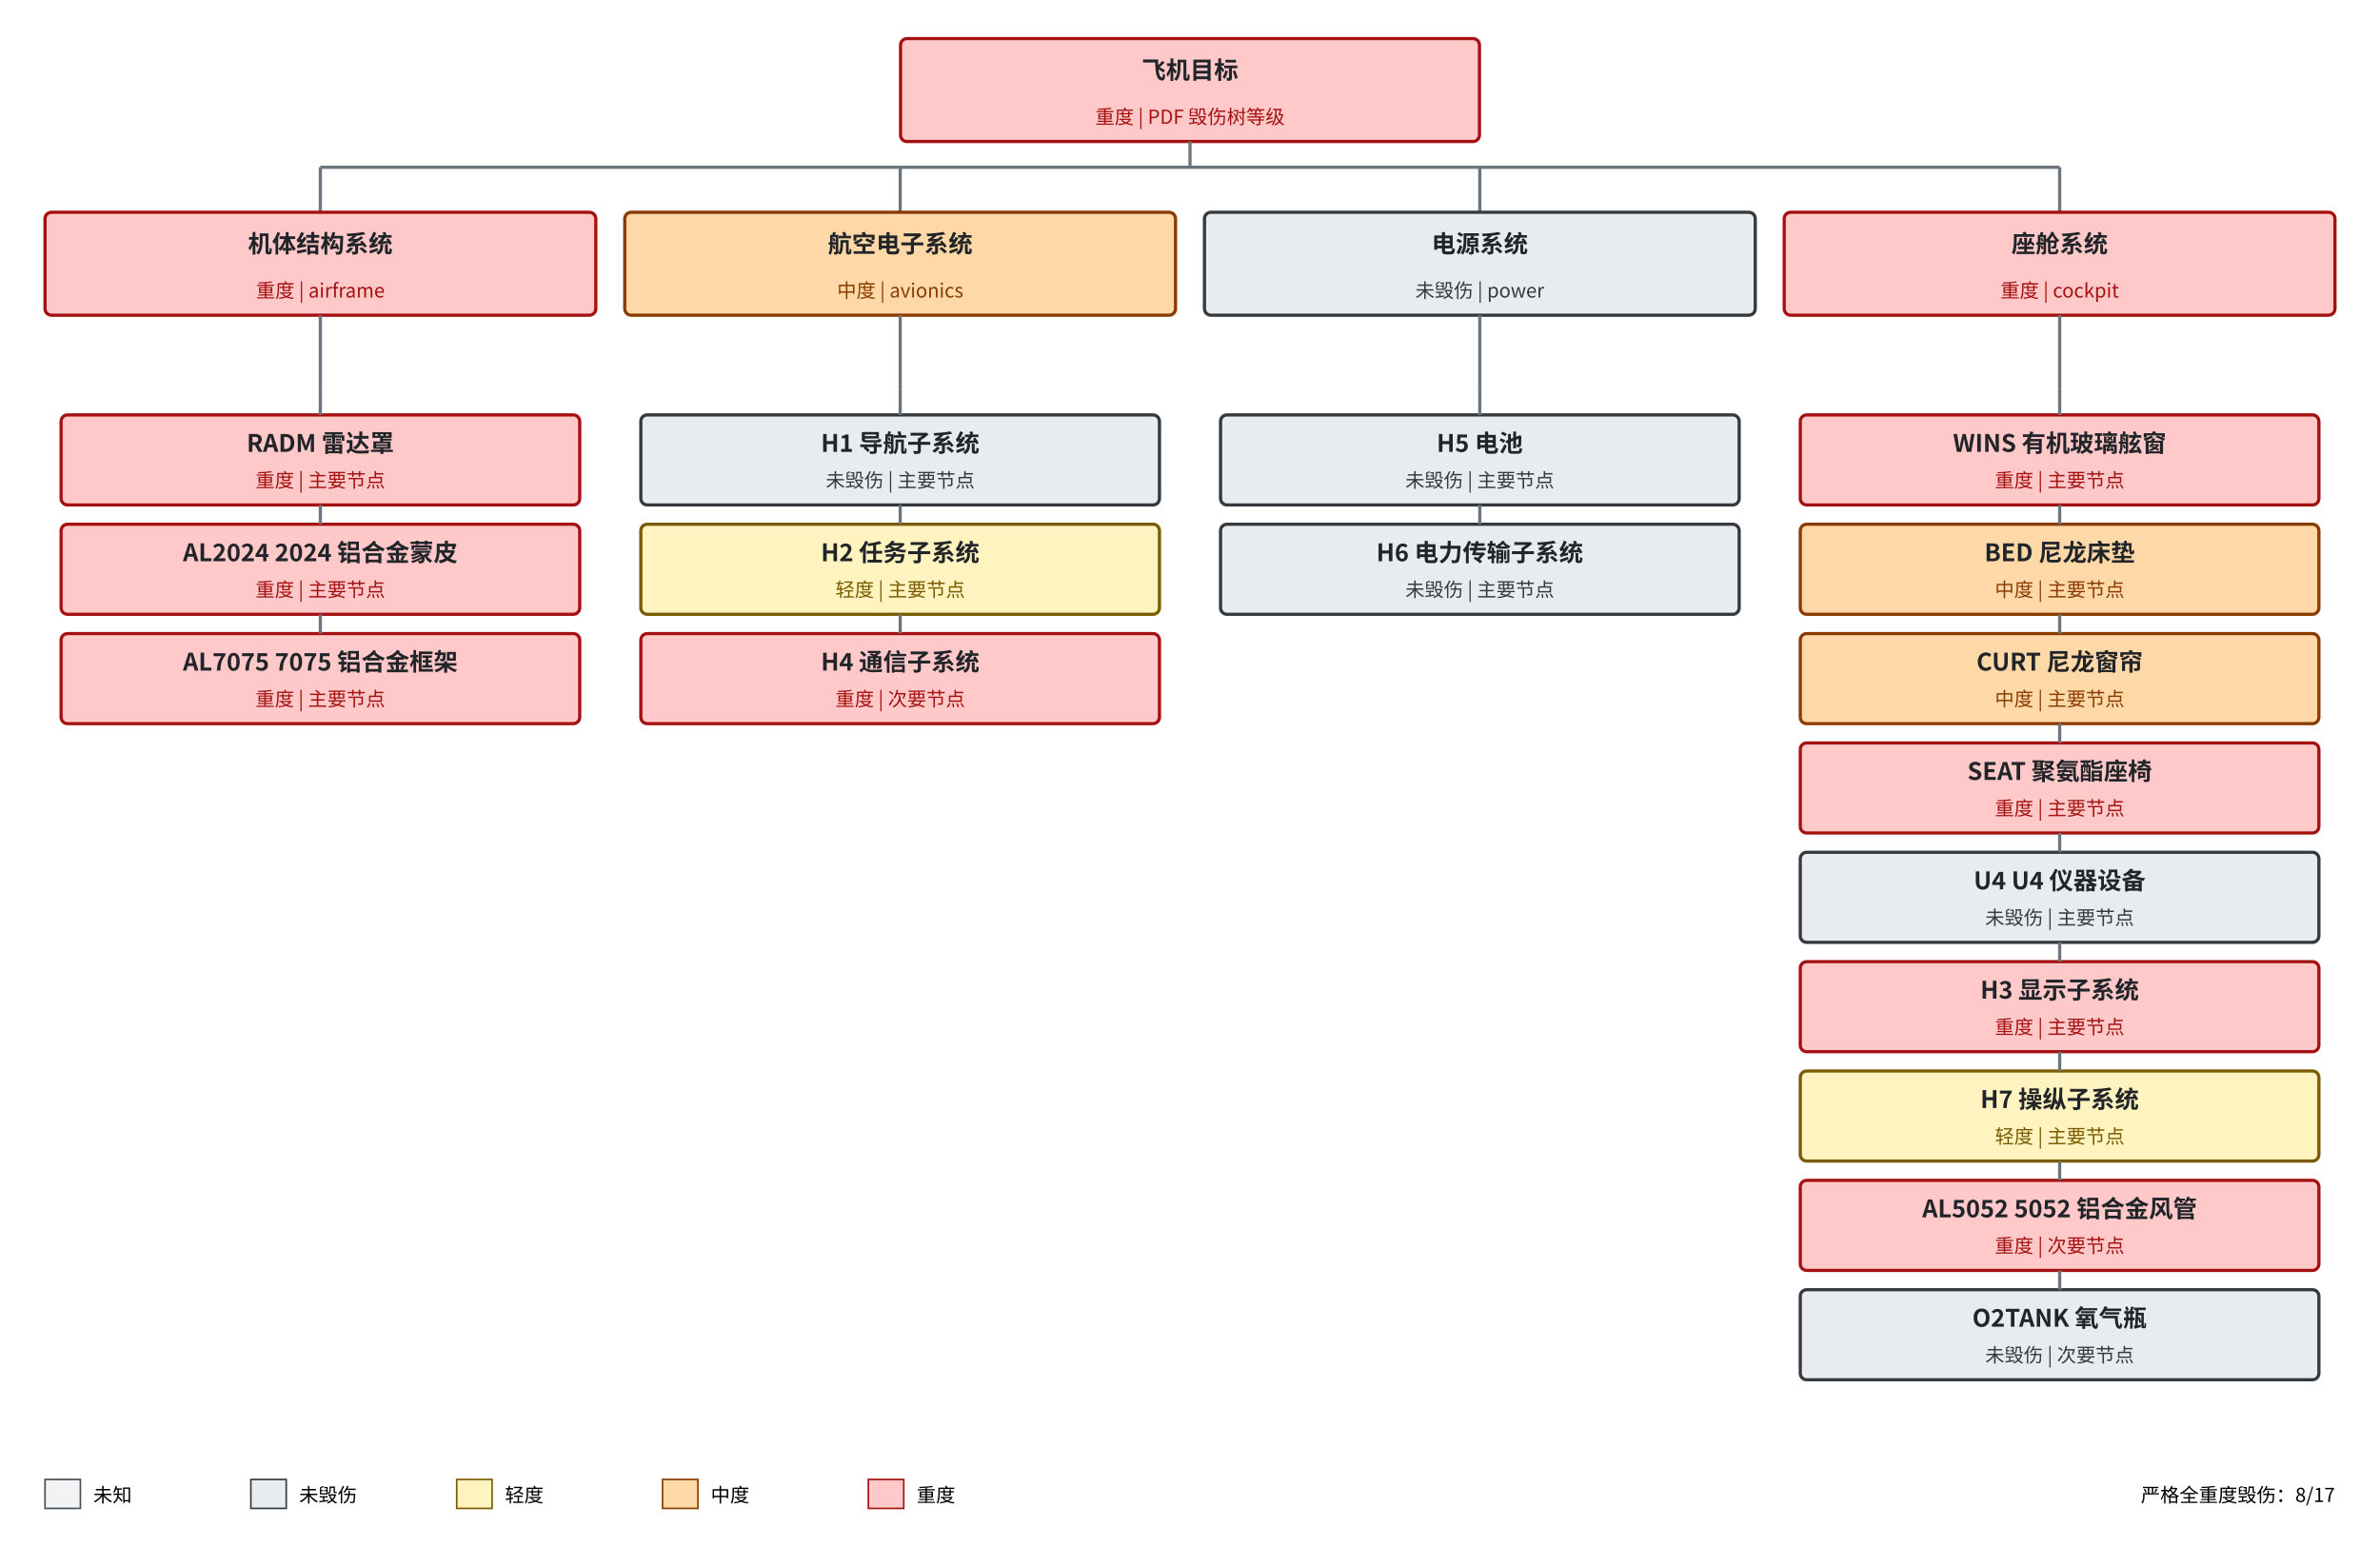
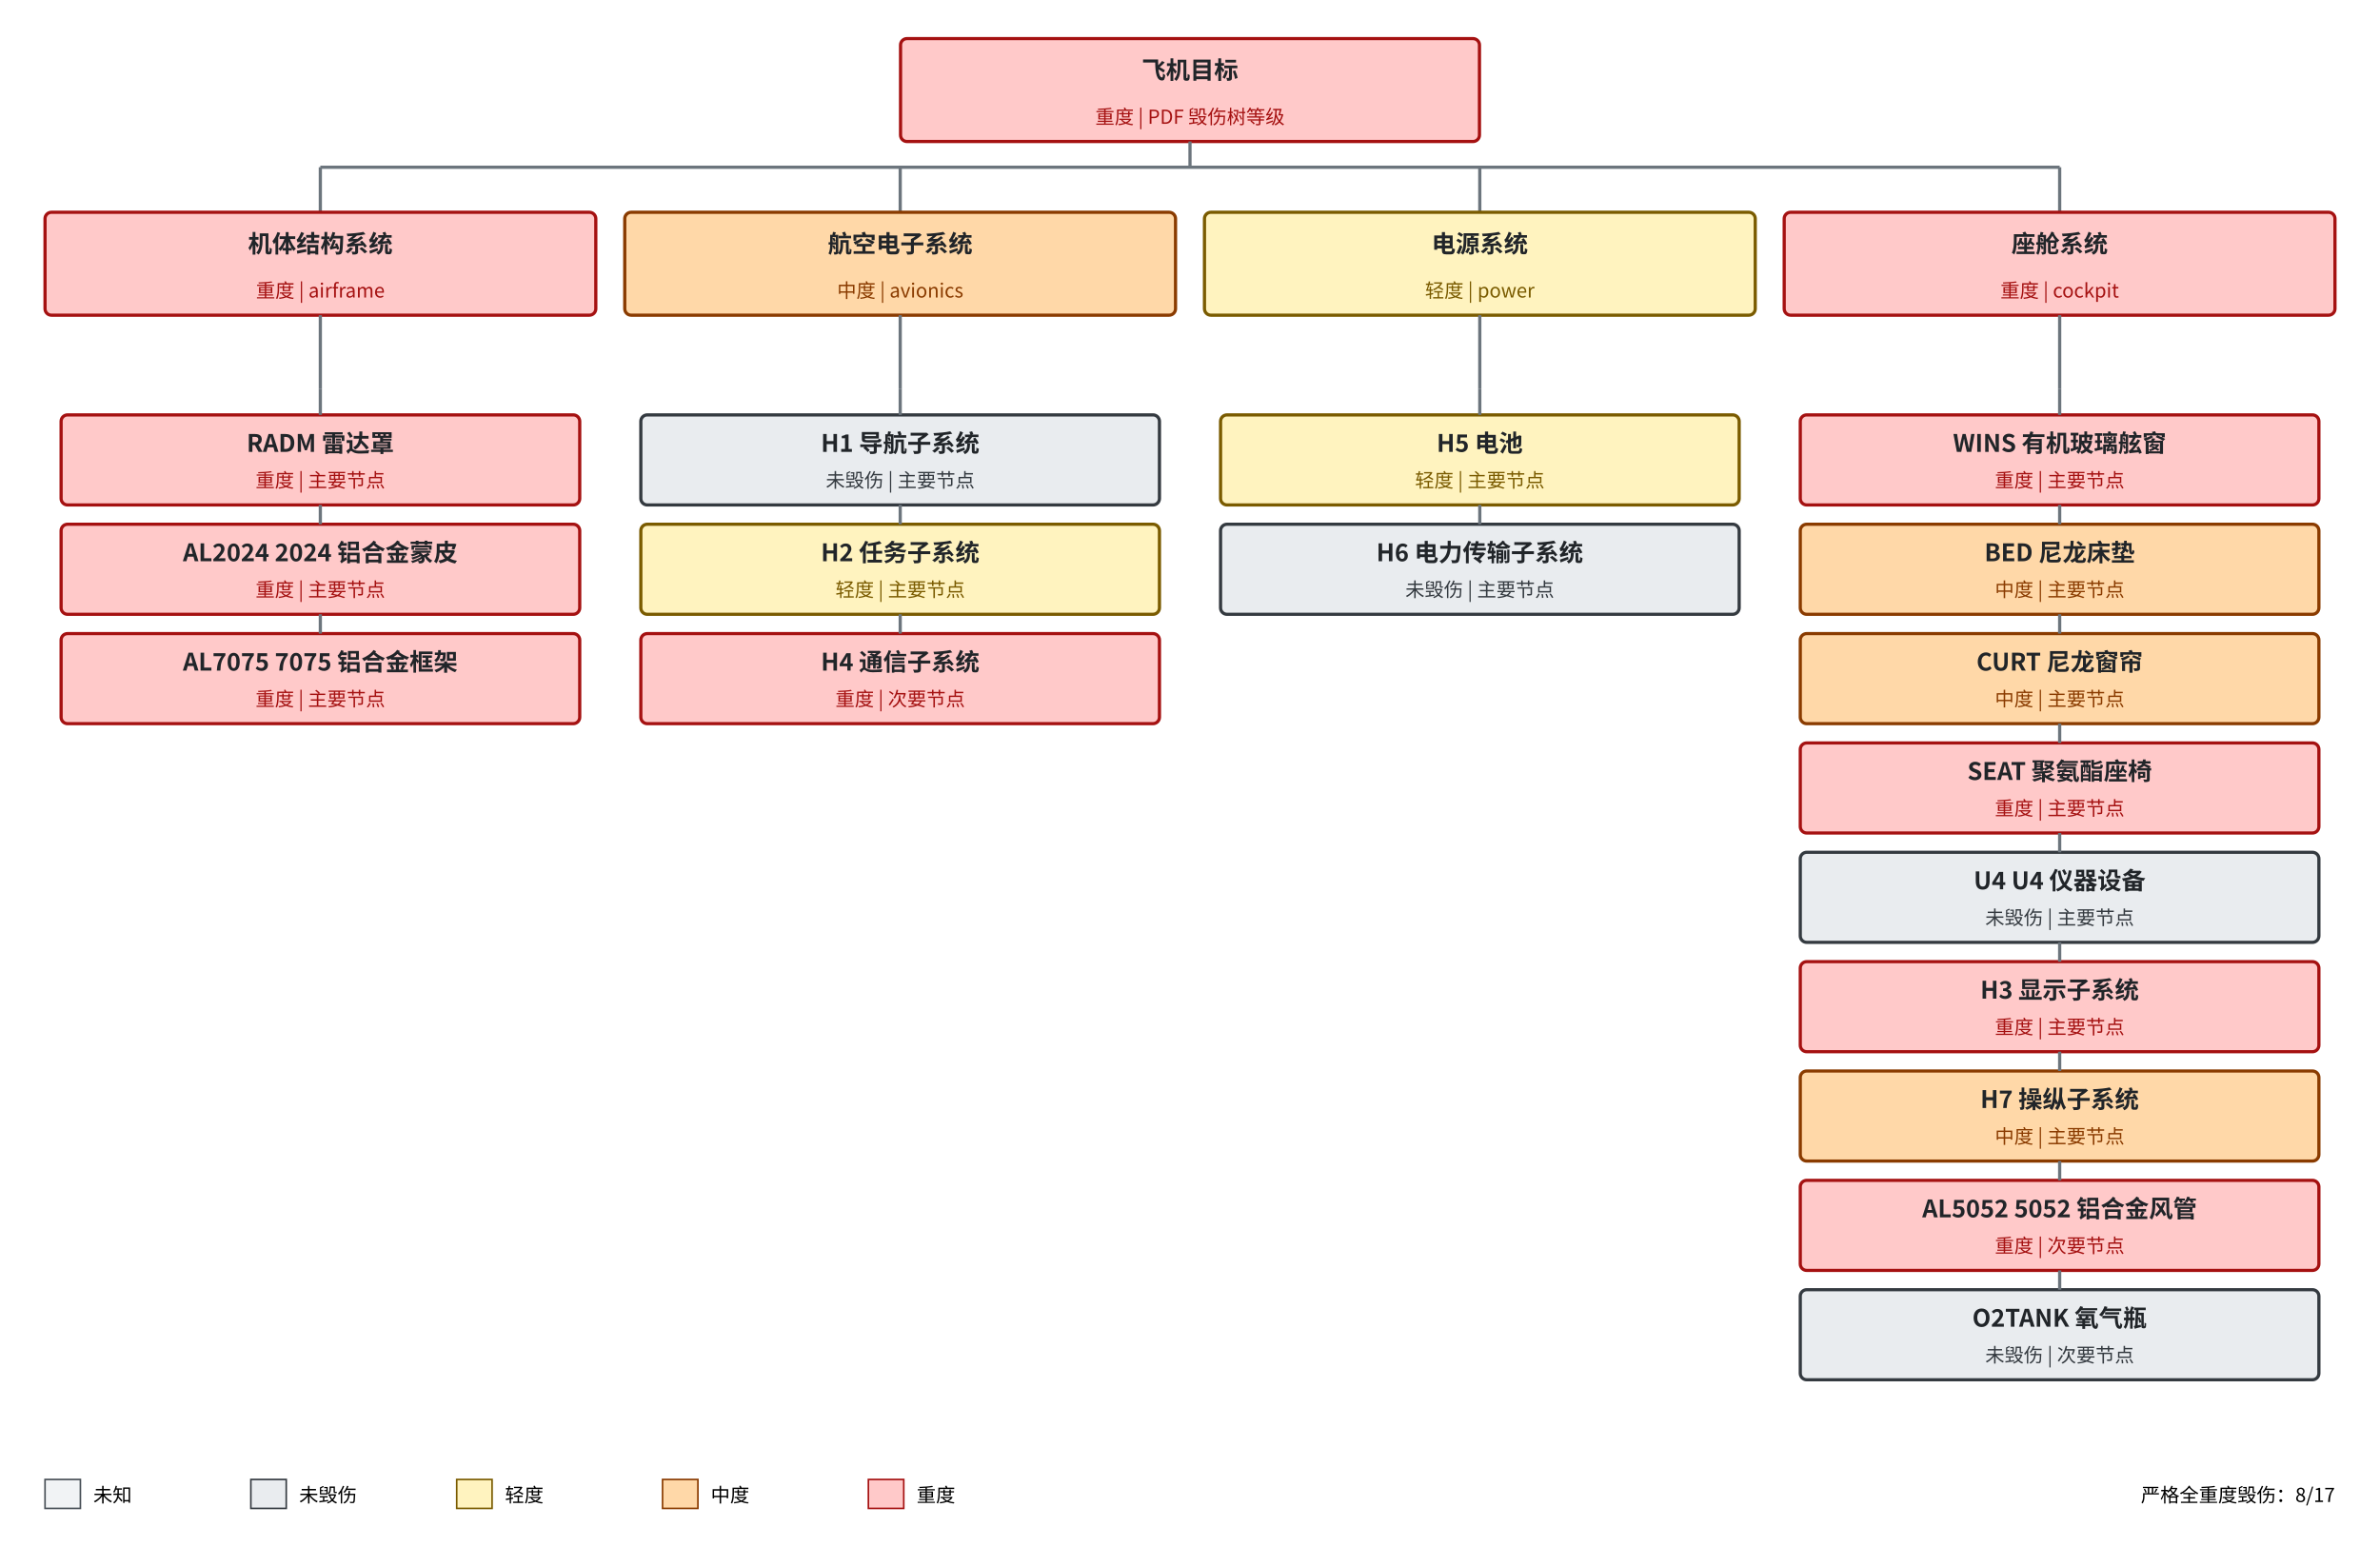
<svg xmlns="http://www.w3.org/2000/svg" width="1480" height="962" viewBox="0 0 1480 962">
  <style>text{font-family:"Microsoft YaHei","Noto Sans CJK SC",Arial,sans-serif;letter-spacing:0}.title{font-size:20px;font-weight:700}.label{font-size:15px;font-weight:600}.small{font-size:12px}.line{stroke:#6c757d;stroke-width:2;fill:none}</style>
  <rect width="100%" height="100%" fill="#ffffff" />
  <rect x="560.0" y="24.0" width="360.0" height="64.0" rx="4" fill="#ffc9c9" stroke="#a51111" stroke-width="2" />
  <text x="740.0" y="49.0" text-anchor="middle" class="label" fill="#212529">飞机目标</text>
  <text x="740.0" y="77.0" text-anchor="middle" class="small" fill="#a51111">重度 | PDF 毁伤树等级</text>
  <path class="line" d="M 740.0 88.0 V 104.0" />
  <path class="line" d="M 199.2 104.0 H 1280.8" />
  <path class="line" d="M 199.2 104.0 V 132.0" />
  <rect x="28.0" y="132.0" width="342.5" height="64.0" rx="4" fill="#ffc9c9" stroke="#a51111" stroke-width="2" />
  <text x="199.2" y="157.0" text-anchor="middle" class="label" fill="#212529">机体结构系统</text>
  <text x="199.2" y="185.0" text-anchor="middle" class="small" fill="#a51111">重度 | airframe</text>
  <path class="line" d="M 199.2 196.0 V 242.0" />
  <rect x="38.0" y="258.0" width="322.5" height="56.0" rx="4" fill="#ffc9c9" stroke="#a51111" stroke-width="2" />
  <text x="199.2" y="281.0" text-anchor="middle" class="label" fill="#212529">RADM  雷达罩</text>
  <text x="199.2" y="303.0" text-anchor="middle" class="small" fill="#a51111">重度 | 主要节点</text>
  <path class="line" d="M 199.2 242.0 V 258.0" />
  <rect x="38.0" y="326.0" width="322.5" height="56.0" rx="4" fill="#ffc9c9" stroke="#a51111" stroke-width="2" />
  <text x="199.2" y="349.0" text-anchor="middle" class="label" fill="#212529">AL2024  2024 铝合金蒙皮</text>
  <text x="199.2" y="371.0" text-anchor="middle" class="small" fill="#a51111">重度 | 主要节点</text>
  <path class="line" d="M 199.2 314.0 V 326.0" />
  <rect x="38.0" y="394.0" width="322.5" height="56.0" rx="4" fill="#ffc9c9" stroke="#a51111" stroke-width="2" />
  <text x="199.2" y="417.0" text-anchor="middle" class="label" fill="#212529">AL7075  7075 铝合金框架</text>
  <text x="199.2" y="439.0" text-anchor="middle" class="small" fill="#a51111">重度 | 主要节点</text>
  <path class="line" d="M 199.2 382.0 V 394.0" />
  <path class="line" d="M 559.8 104.0 V 132.0" />
  <rect x="388.5" y="132.0" width="342.5" height="64.0" rx="4" fill="#ffd8a8" stroke="#8a3b00" stroke-width="2" />
  <text x="559.8" y="157.0" text-anchor="middle" class="label" fill="#212529">航空电子系统</text>
  <text x="559.8" y="185.0" text-anchor="middle" class="small" fill="#8a3b00">中度 | avionics</text>
  <path class="line" d="M 559.8 196.0 V 242.0" />
  <rect x="398.5" y="258.0" width="322.5" height="56.0" rx="4" fill="#e9ecef" stroke="#343a40" stroke-width="2" />
  <text x="559.8" y="281.0" text-anchor="middle" class="label" fill="#212529">H1  导航子系统</text>
  <text x="559.8" y="303.0" text-anchor="middle" class="small" fill="#343a40">未毁伤 | 主要节点</text>
  <path class="line" d="M 559.8 242.0 V 258.0" />
  <rect x="398.5" y="326.0" width="322.5" height="56.0" rx="4" fill="#fff3bf" stroke="#7a5b00" stroke-width="2" />
  <text x="559.8" y="349.0" text-anchor="middle" class="label" fill="#212529">H2  任务子系统</text>
  <text x="559.8" y="371.0" text-anchor="middle" class="small" fill="#7a5b00">轻度 | 主要节点</text>
  <path class="line" d="M 559.8 314.0 V 326.0" />
  <rect x="398.5" y="394.0" width="322.5" height="56.0" rx="4" fill="#ffc9c9" stroke="#a51111" stroke-width="2" />
  <text x="559.8" y="417.0" text-anchor="middle" class="label" fill="#212529">H4  通信子系统</text>
  <text x="559.8" y="439.0" text-anchor="middle" class="small" fill="#a51111">重度 | 次要节点</text>
  <path class="line" d="M 559.8 382.0 V 394.0" />
  <path class="line" d="M 920.2 104.0 V 132.0" />
-   <rect x="749.0" y="132.0" width="342.5" height="64.0" rx="4" fill="#e9ecef" stroke="#343a40" stroke-width="2" />
+   <rect x="749.0" y="132.0" width="342.5" height="64.0" rx="4" fill="#fff3bf" stroke="#7a5b00" stroke-width="2" />
  <text x="920.2" y="157.0" text-anchor="middle" class="label" fill="#212529">电源系统</text>
-   <text x="920.2" y="185.0" text-anchor="middle" class="small" fill="#343a40">未毁伤 | power</text>
+   <text x="920.2" y="185.0" text-anchor="middle" class="small" fill="#7a5b00">轻度 | power</text>
  <path class="line" d="M 920.2 196.0 V 242.0" />
-   <rect x="759.0" y="258.0" width="322.5" height="56.0" rx="4" fill="#e9ecef" stroke="#343a40" stroke-width="2" />
+   <rect x="759.0" y="258.0" width="322.5" height="56.0" rx="4" fill="#fff3bf" stroke="#7a5b00" stroke-width="2" />
  <text x="920.2" y="281.0" text-anchor="middle" class="label" fill="#212529">H5  电池</text>
-   <text x="920.2" y="303.0" text-anchor="middle" class="small" fill="#343a40">未毁伤 | 主要节点</text>
+   <text x="920.2" y="303.0" text-anchor="middle" class="small" fill="#7a5b00">轻度 | 主要节点</text>
  <path class="line" d="M 920.2 242.0 V 258.0" />
  <rect x="759.0" y="326.0" width="322.5" height="56.0" rx="4" fill="#e9ecef" stroke="#343a40" stroke-width="2" />
  <text x="920.2" y="349.0" text-anchor="middle" class="label" fill="#212529">H6  电力传输子系统</text>
  <text x="920.2" y="371.0" text-anchor="middle" class="small" fill="#343a40">未毁伤 | 主要节点</text>
  <path class="line" d="M 920.2 314.0 V 326.0" />
  <path class="line" d="M 1280.8 104.0 V 132.0" />
  <rect x="1109.5" y="132.0" width="342.5" height="64.0" rx="4" fill="#ffc9c9" stroke="#a51111" stroke-width="2" />
  <text x="1280.8" y="157.0" text-anchor="middle" class="label" fill="#212529">座舱系统</text>
  <text x="1280.8" y="185.0" text-anchor="middle" class="small" fill="#a51111">重度 | cockpit</text>
  <path class="line" d="M 1280.8 196.0 V 242.0" />
  <rect x="1119.5" y="258.0" width="322.5" height="56.0" rx="4" fill="#ffc9c9" stroke="#a51111" stroke-width="2" />
  <text x="1280.8" y="281.0" text-anchor="middle" class="label" fill="#212529">WINS  有机玻璃舷窗</text>
  <text x="1280.8" y="303.0" text-anchor="middle" class="small" fill="#a51111">重度 | 主要节点</text>
  <path class="line" d="M 1280.8 242.0 V 258.0" />
  <rect x="1119.5" y="326.0" width="322.5" height="56.0" rx="4" fill="#ffd8a8" stroke="#8a3b00" stroke-width="2" />
  <text x="1280.8" y="349.0" text-anchor="middle" class="label" fill="#212529">BED  尼龙床垫</text>
  <text x="1280.8" y="371.0" text-anchor="middle" class="small" fill="#8a3b00">中度 | 主要节点</text>
  <path class="line" d="M 1280.8 314.0 V 326.0" />
  <rect x="1119.5" y="394.0" width="322.5" height="56.0" rx="4" fill="#ffd8a8" stroke="#8a3b00" stroke-width="2" />
  <text x="1280.8" y="417.0" text-anchor="middle" class="label" fill="#212529">CURT  尼龙窗帘</text>
  <text x="1280.8" y="439.0" text-anchor="middle" class="small" fill="#8a3b00">中度 | 主要节点</text>
  <path class="line" d="M 1280.8 382.0 V 394.0" />
  <rect x="1119.5" y="462.0" width="322.5" height="56.0" rx="4" fill="#ffc9c9" stroke="#a51111" stroke-width="2" />
  <text x="1280.8" y="485.0" text-anchor="middle" class="label" fill="#212529">SEAT  聚氨酯座椅</text>
  <text x="1280.8" y="507.0" text-anchor="middle" class="small" fill="#a51111">重度 | 主要节点</text>
  <path class="line" d="M 1280.8 450.0 V 462.0" />
  <rect x="1119.5" y="530.0" width="322.5" height="56.0" rx="4" fill="#e9ecef" stroke="#343a40" stroke-width="2" />
  <text x="1280.8" y="553.0" text-anchor="middle" class="label" fill="#212529">U4  U4 仪器设备</text>
  <text x="1280.8" y="575.0" text-anchor="middle" class="small" fill="#343a40">未毁伤 | 主要节点</text>
  <path class="line" d="M 1280.8 518.0 V 530.0" />
  <rect x="1119.5" y="598.0" width="322.5" height="56.0" rx="4" fill="#ffc9c9" stroke="#a51111" stroke-width="2" />
  <text x="1280.8" y="621.0" text-anchor="middle" class="label" fill="#212529">H3  显示子系统</text>
  <text x="1280.8" y="643.0" text-anchor="middle" class="small" fill="#a51111">重度 | 主要节点</text>
  <path class="line" d="M 1280.8 586.0 V 598.0" />
-   <rect x="1119.5" y="666.0" width="322.5" height="56.0" rx="4" fill="#fff3bf" stroke="#7a5b00" stroke-width="2" />
+   <rect x="1119.5" y="666.0" width="322.5" height="56.0" rx="4" fill="#ffd8a8" stroke="#8a3b00" stroke-width="2" />
  <text x="1280.8" y="689.0" text-anchor="middle" class="label" fill="#212529">H7  操纵子系统</text>
-   <text x="1280.8" y="711.0" text-anchor="middle" class="small" fill="#7a5b00">轻度 | 主要节点</text>
+   <text x="1280.8" y="711.0" text-anchor="middle" class="small" fill="#8a3b00">中度 | 主要节点</text>
  <path class="line" d="M 1280.8 654.0 V 666.0" />
  <rect x="1119.5" y="734.0" width="322.5" height="56.0" rx="4" fill="#ffc9c9" stroke="#a51111" stroke-width="2" />
  <text x="1280.8" y="757.0" text-anchor="middle" class="label" fill="#212529">AL5052  5052 铝合金风管</text>
  <text x="1280.8" y="779.0" text-anchor="middle" class="small" fill="#a51111">重度 | 次要节点</text>
  <path class="line" d="M 1280.8 722.0 V 734.0" />
  <rect x="1119.5" y="802.0" width="322.5" height="56.0" rx="4" fill="#e9ecef" stroke="#343a40" stroke-width="2" />
  <text x="1280.8" y="825.0" text-anchor="middle" class="label" fill="#212529">O2TANK  氧气瓶</text>
  <text x="1280.8" y="847.0" text-anchor="middle" class="small" fill="#343a40">未毁伤 | 次要节点</text>
  <path class="line" d="M 1280.8 790.0 V 802.0" />
  <rect x="28" y="920" width="22" height="18" fill="#f1f3f5" stroke="#495057" />
  <text x="58" y="934" class="small">未知</text>
  <rect x="156" y="920" width="22" height="18" fill="#e9ecef" stroke="#343a40" />
  <text x="186" y="934" class="small">未毁伤</text>
  <rect x="284" y="920" width="22" height="18" fill="#fff3bf" stroke="#7a5b00" />
  <text x="314" y="934" class="small">轻度</text>
  <rect x="412" y="920" width="22" height="18" fill="#ffd8a8" stroke="#8a3b00" />
  <text x="442" y="934" class="small">中度</text>
  <rect x="540" y="920" width="22" height="18" fill="#ffc9c9" stroke="#a51111" />
  <text x="570" y="934" class="small">重度</text>
  <text x="1452" y="934" text-anchor="end" class="small">严格全重度毁伤：8/17</text>
</svg>
